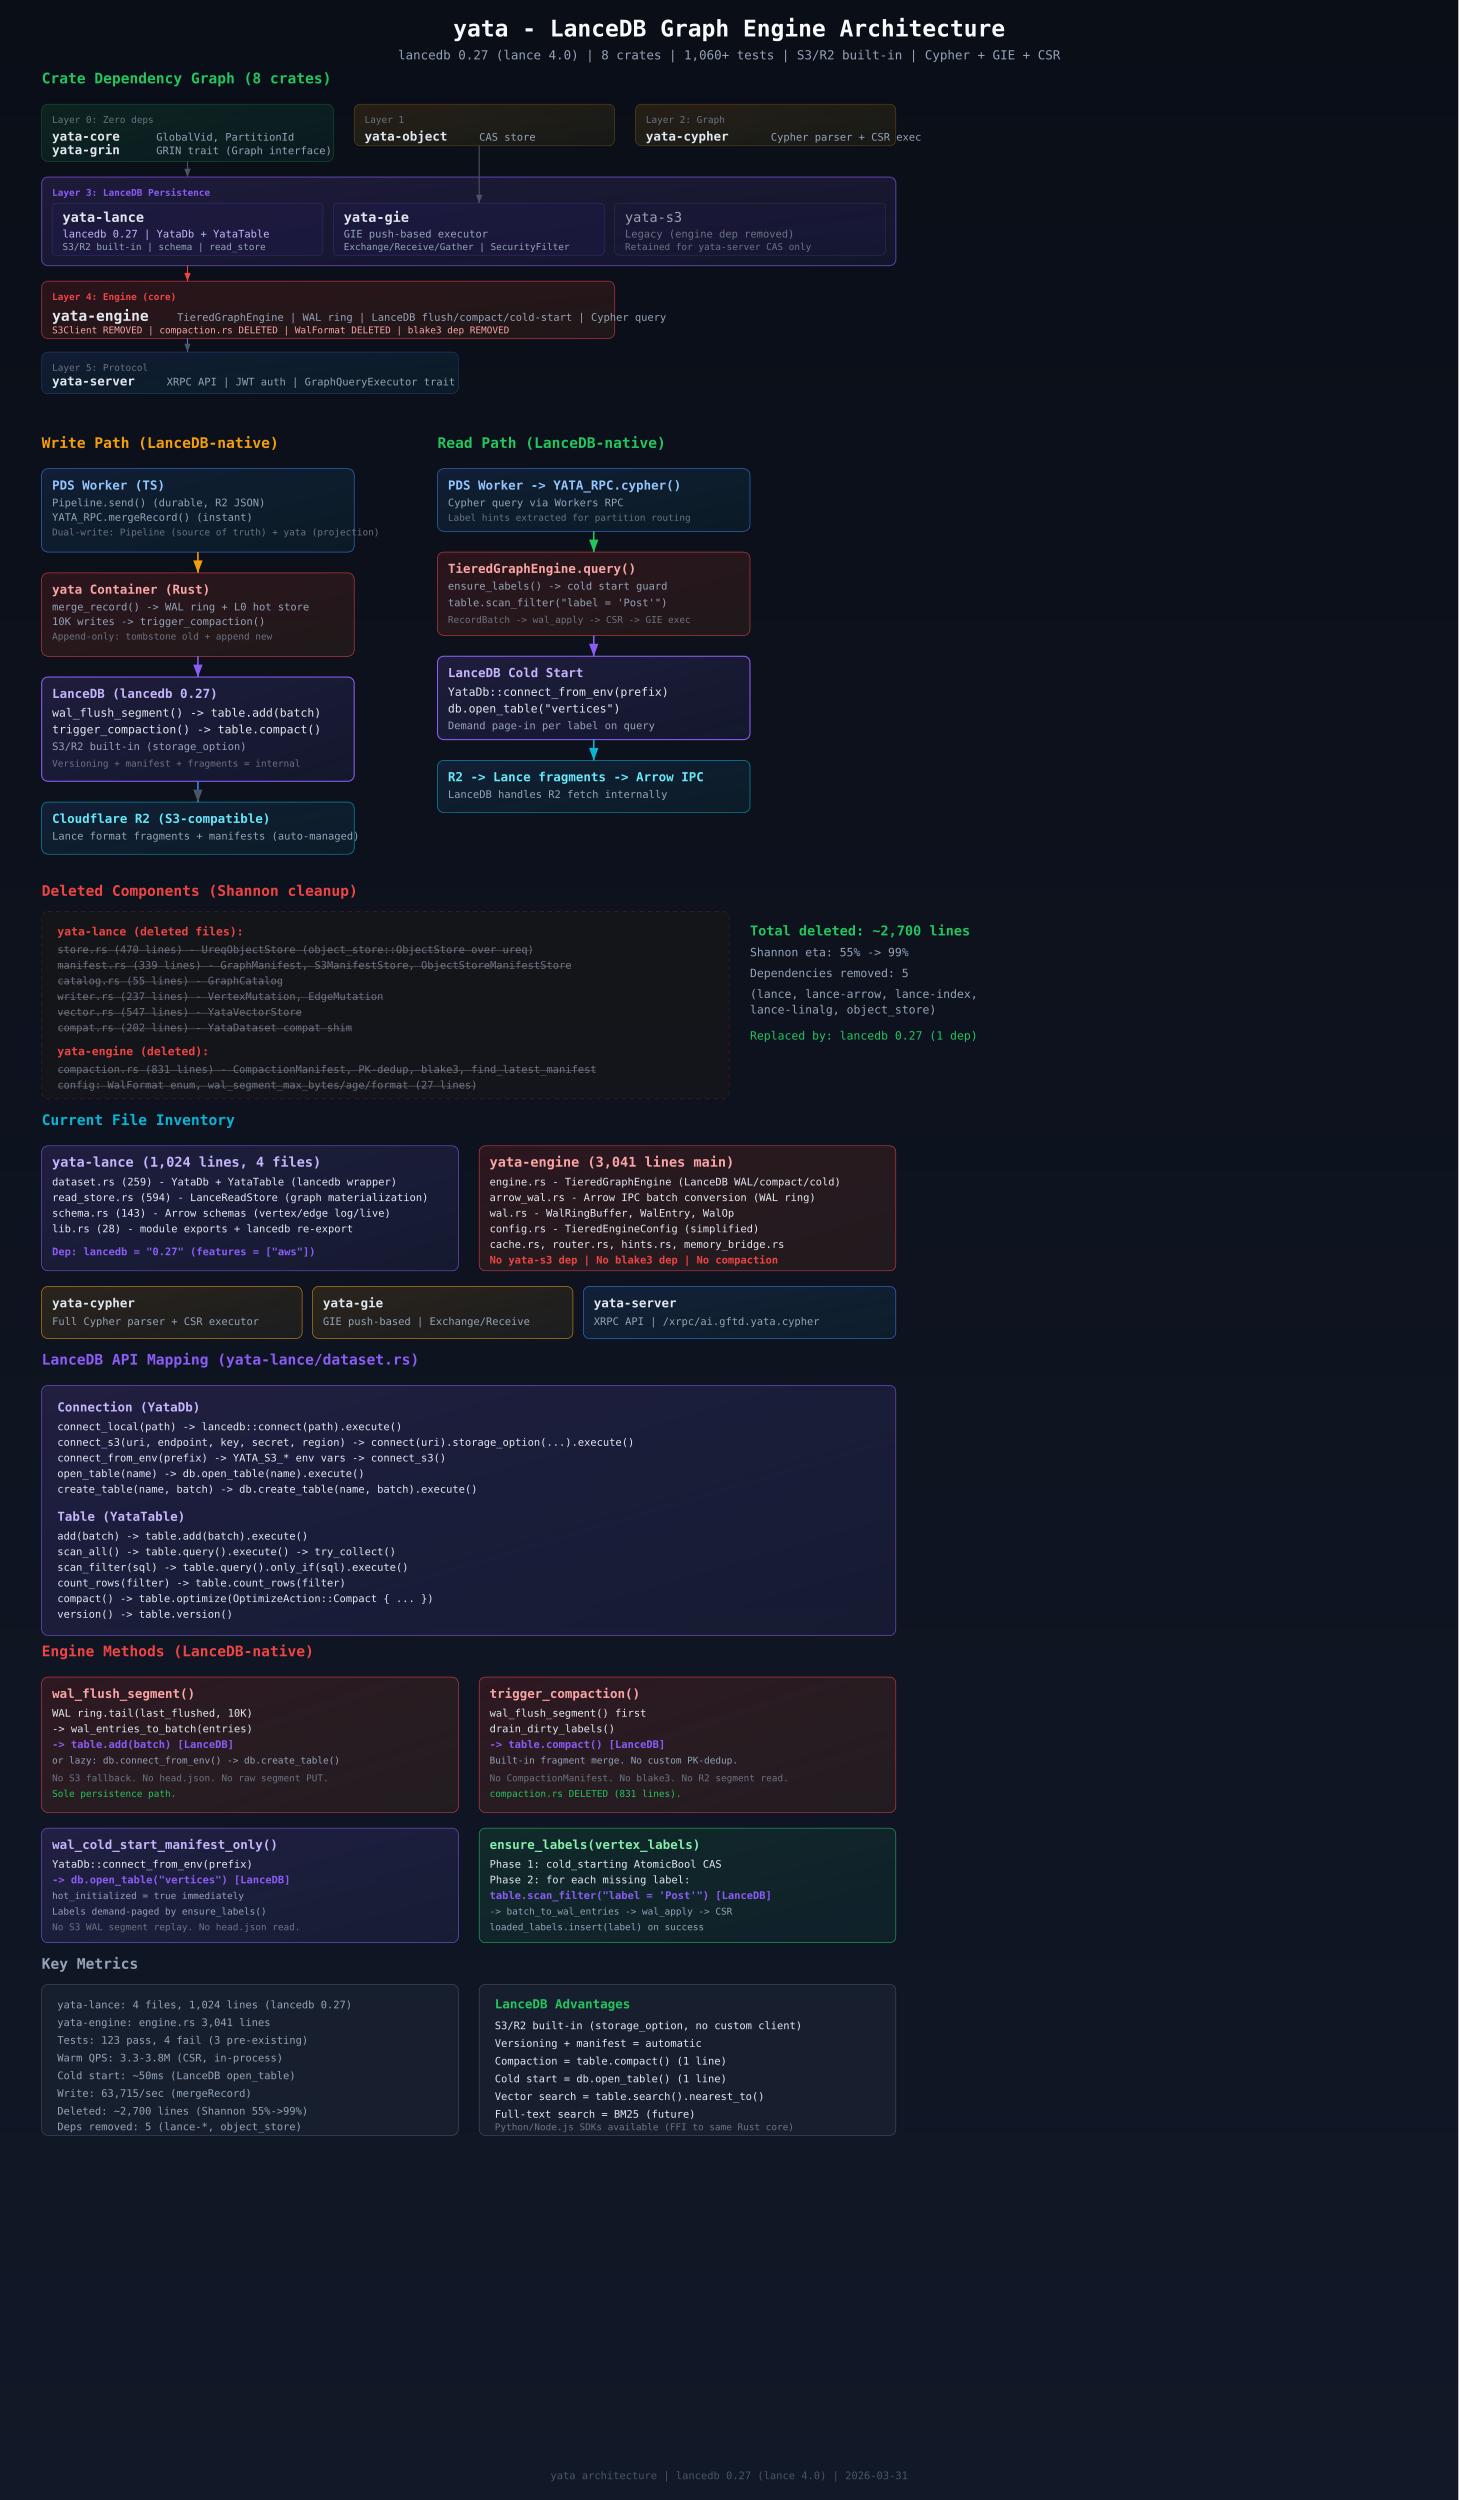
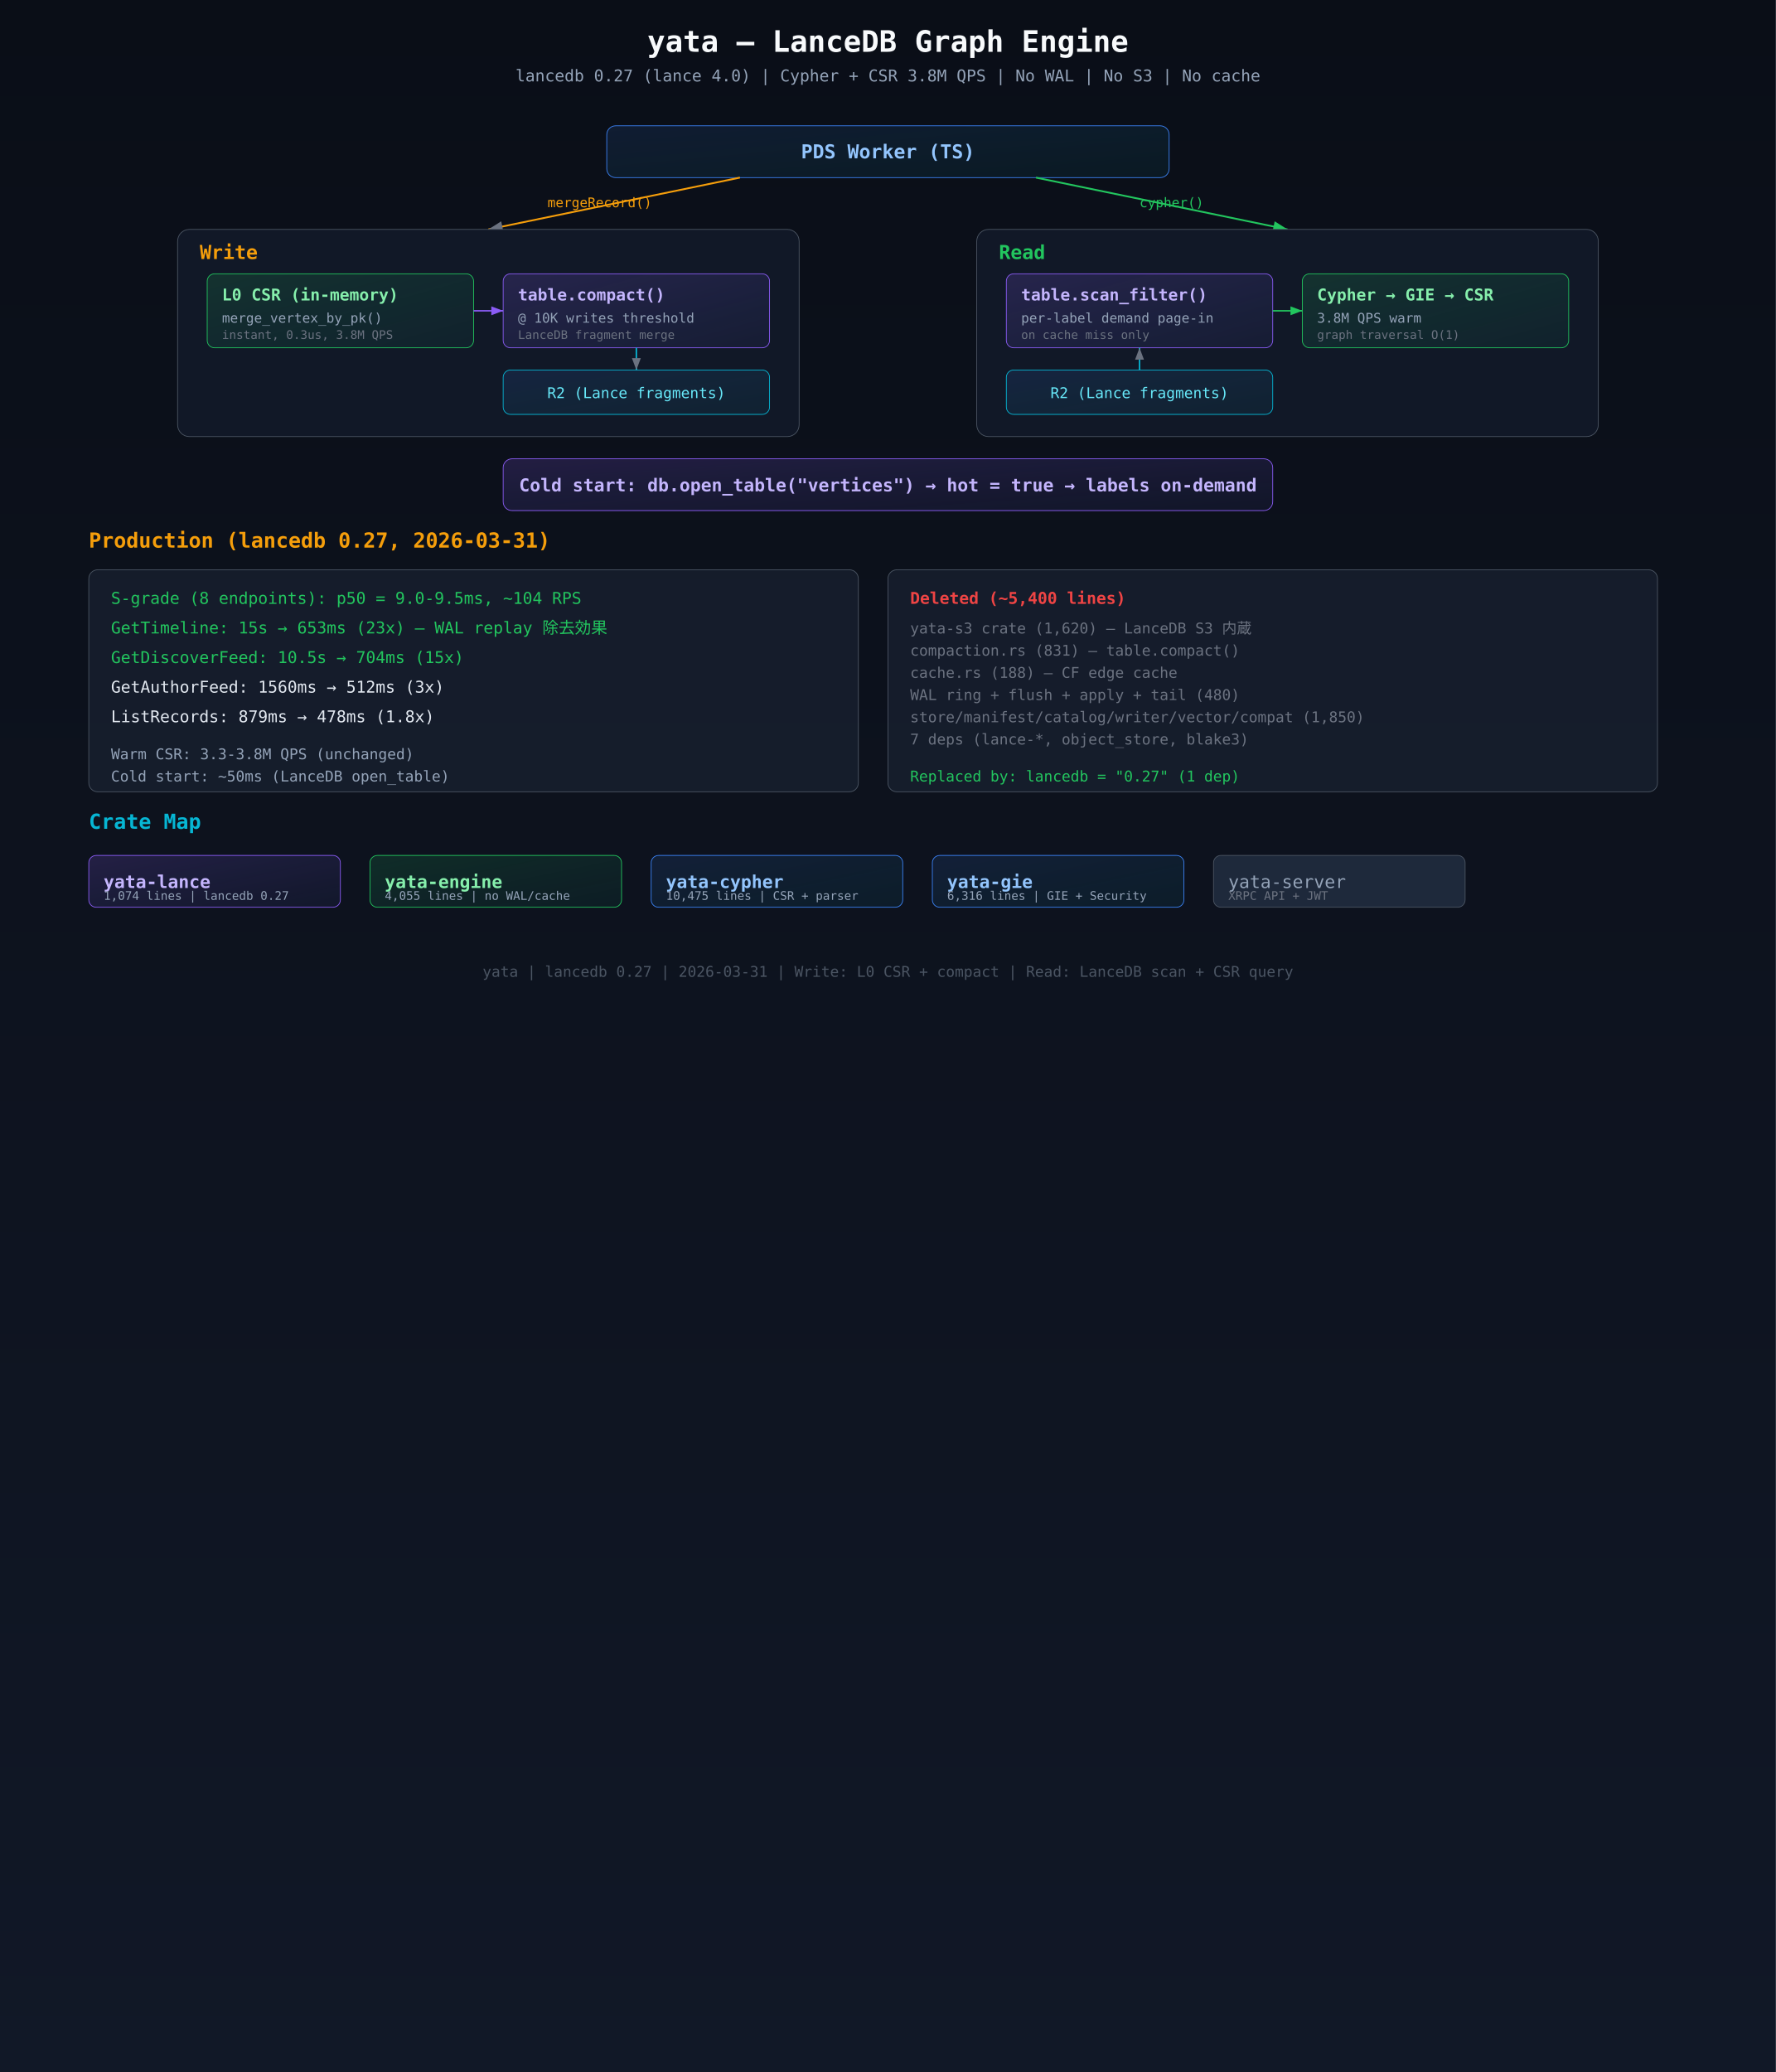
- <svg xmlns="http://www.w3.org/2000/svg" width="1400" height="2400" viewBox="0 0 1400 2400" font-family="'SF Mono','Menlo','Monaco',monospace" font-size="11">
+ <svg xmlns="http://www.w3.org/2000/svg" width="1200" height="1400" viewBox="0 0 1200 1400" font-family="'SF Mono','Menlo','Monaco',monospace" font-size="11">
  <defs>
    <linearGradient id="bgGrad" x1="0%" y1="0%" x2="0%" y2="100%">
      <stop offset="0%" style="stop-color:#0a0e17;stop-opacity:1" />
      <stop offset="100%" style="stop-color:#111827;stop-opacity:1" />
    </linearGradient>
    <linearGradient id="lanceGrad" x1="0%" y1="0%" x2="100%" y2="100%">
-       <stop offset="0%" style="stop-color:#8b5cf6;stop-opacity:0.15" />
-       <stop offset="100%" style="stop-color:#6366f1;stop-opacity:0.08" />
+       <stop offset="0%" style="stop-color:#8b5cf6;stop-opacity:0.18" />
+       <stop offset="100%" style="stop-color:#6366f1;stop-opacity:0.06" />
    </linearGradient>
-     <linearGradient id="hotGrad" x1="0%" y1="0%" x2="100%" y2="100%">
-       <stop offset="0%" style="stop-color:#dc2626;stop-opacity:0.15" />
-       <stop offset="100%" style="stop-color:#f97316;stop-opacity:0.08" />
-     </linearGradient>
-     <linearGradient id="warmGrad" x1="0%" y1="0%" x2="100%" y2="100%">
-       <stop offset="0%" style="stop-color:#f59e0b;stop-opacity:0.12" />
-       <stop offset="100%" style="stop-color:#eab308;stop-opacity:0.06" />
+     <linearGradient id="csrGrad" x1="0%" y1="0%" x2="100%" y2="100%">
+       <stop offset="0%" style="stop-color:#22c55e;stop-opacity:0.15" />
+       <stop offset="100%" style="stop-color:#10b981;stop-opacity:0.06" />
    </linearGradient>
    <linearGradient id="coldGrad" x1="0%" y1="0%" x2="100%" y2="100%">
      <stop offset="0%" style="stop-color:#3b82f6;stop-opacity:0.12" />
      <stop offset="100%" style="stop-color:#06b6d4;stop-opacity:0.06" />
    </linearGradient>
-     <linearGradient id="greenGrad" x1="0%" y1="0%" x2="100%" y2="100%">
-       <stop offset="0%" style="stop-color:#22c55e;stop-opacity:0.12" />
-       <stop offset="100%" style="stop-color:#10b981;stop-opacity:0.06" />
-     </linearGradient>
-     <marker id="arrow" markerWidth="8" markerHeight="6" refX="8" refY="3" orient="auto">
-       <path d="M0,0 L8,3 L0,6" fill="#4b5563" stroke="none" />
+     <marker id="a" markerWidth="8" markerHeight="6" refX="8" refY="3" orient="auto">
+       <path d="M0,0 L8,3 L0,6" fill="#6b7280" />
    </marker>
-     <marker id="arrowGreen" markerWidth="8" markerHeight="6" refX="8" refY="3" orient="auto">
-       <path d="M0,0 L8,3 L0,6" fill="#22c55e" stroke="none" />
+     <marker id="aP" markerWidth="8" markerHeight="6" refX="8" refY="3" orient="auto">
+       <path d="M0,0 L8,3 L0,6" fill="#8b5cf6" />
    </marker>
-     <marker id="arrowPurple" markerWidth="8" markerHeight="6" refX="8" refY="3" orient="auto">
-       <path d="M0,0 L8,3 L0,6" fill="#8b5cf6" stroke="none" />
-     </marker>
-     <marker id="arrowAmber" markerWidth="8" markerHeight="6" refX="8" refY="3" orient="auto">
-       <path d="M0,0 L8,3 L0,6" fill="#f59e0b" stroke="none" />
-     </marker>
-     <marker id="arrowRed" markerWidth="8" markerHeight="6" refX="8" refY="3" orient="auto">
-       <path d="M0,0 L8,3 L0,6" fill="#ef4444" stroke="none" />
-     </marker>
-     <marker id="arrowCyan" markerWidth="8" markerHeight="6" refX="8" refY="3" orient="auto">
-       <path d="M0,0 L8,3 L0,6" fill="#06b6d4" stroke="none" />
+     <marker id="aG" markerWidth="8" markerHeight="6" refX="8" refY="3" orient="auto">
+       <path d="M0,0 L8,3 L0,6" fill="#22c55e" />
    </marker>
  </defs>
-   <rect width="1400" height="2400" fill="url(#bgGrad)" />
-   <text x="700" y="35" text-anchor="middle" fill="#f8fafc" font-size="22" font-weight="bold">yata - LanceDB Graph Engine Architecture</text>
-   <text x="700" y="57" text-anchor="middle" fill="#94a3b8" font-size="12">lancedb 0.27 (lance 4.0) | 8 crates | 1,060+ tests | S3/R2 built-in | Cypher + GIE + CSR</text>
-   <g transform="translate(40, 80)">
-     <text x="0" y="0" fill="#22c55e" font-size="14" font-weight="bold">Crate Dependency Graph (8 crates)</text>
-     <rect x="0" y="20" width="280" height="55" rx="6" fill="url(#greenGrad)" stroke="#22c55e" stroke-width="0.5" stroke-opacity="0.4" />
-     <text x="10" y="38" fill="#6b7280" font-size="9">Layer 0: Zero deps</text>
-     <text x="10" y="55" fill="#e2e8f0" font-size="12" font-weight="bold">yata-core</text>
-     <text x="110" y="55" fill="#94a3b8" font-size="10">GlobalVid, PartitionId</text>
-     <text x="10" y="68" fill="#e2e8f0" font-size="12" font-weight="bold">yata-grin</text>
-     <text x="110" y="68" fill="#94a3b8" font-size="10">GRIN trait (Graph interface)</text>
-     <rect x="300" y="20" width="250" height="40" rx="6" fill="url(#warmGrad)" stroke="#f59e0b" stroke-width="0.5" stroke-opacity="0.4" />
-     <text x="310" y="38" fill="#6b7280" font-size="9">Layer 1</text>
-     <text x="310" y="55" fill="#e2e8f0" font-size="12" font-weight="bold">yata-object</text>
-     <text x="420" y="55" fill="#94a3b8" font-size="10">CAS store</text>
-     <rect x="570" y="20" width="250" height="40" rx="6" fill="url(#warmGrad)" stroke="#f59e0b" stroke-width="0.5" stroke-opacity="0.4" />
-     <text x="580" y="38" fill="#6b7280" font-size="9">Layer 2: Graph</text>
-     <text x="580" y="55" fill="#e2e8f0" font-size="12" font-weight="bold">yata-cypher</text>
-     <text x="700" y="55" fill="#94a3b8" font-size="10">Cypher parser + CSR exec</text>
-     <rect x="0" y="90" width="820" height="85" rx="6" fill="url(#lanceGrad)" stroke="#8b5cf6" stroke-width="1" stroke-opacity="0.6" />
-     <text x="10" y="108" fill="#8b5cf6" font-size="9" font-weight="bold">Layer 3: LanceDB Persistence</text>
-     <rect x="10" y="115" width="260" height="50" rx="4" fill="#1e1b4b" fill-opacity="0.4" stroke="#8b5cf6" stroke-width="0.5" stroke-opacity="0.3" />
-     <text x="20" y="133" fill="#e2e8f0" font-size="13" font-weight="bold">yata-lance</text>
-     <text x="20" y="148" fill="#c4b5fd" font-size="10">lancedb 0.27 | YataDb + YataTable</text>
-     <text x="20" y="160" fill="#94a3b8" font-size="9">S3/R2 built-in | schema | read_store</text>
-     <rect x="280" y="115" width="260" height="50" rx="4" fill="#1e1b4b" fill-opacity="0.4" stroke="#8b5cf6" stroke-width="0.5" stroke-opacity="0.3" />
-     <text x="290" y="133" fill="#e2e8f0" font-size="13" font-weight="bold">yata-gie</text>
-     <text x="290" y="148" fill="#94a3b8" font-size="10">GIE push-based executor</text>
-     <text x="290" y="160" fill="#94a3b8" font-size="9">Exchange/Receive/Gather | SecurityFilter</text>
-     <rect x="550" y="115" width="260" height="50" rx="4" fill="#1e1b4b" fill-opacity="0.2" stroke="#6b7280" stroke-width="0.5" stroke-opacity="0.3" />
-     <text x="560" y="133" fill="#9ca3af" font-size="13">yata-s3</text>
-     <text x="560" y="148" fill="#6b7280" font-size="10">Legacy (engine dep removed)</text>
-     <text x="560" y="160" fill="#6b7280" font-size="9">Retained for yata-server CAS only</text>
-     <rect x="0" y="190" width="550" height="55" rx="6" fill="url(#hotGrad)" stroke="#ef4444" stroke-width="1" stroke-opacity="0.5" />
-     <text x="10" y="208" fill="#ef4444" font-size="9" font-weight="bold">Layer 4: Engine (core)</text>
-     <text x="10" y="228" fill="#e2e8f0" font-size="14" font-weight="bold">yata-engine</text>
-     <text x="130" y="228" fill="#94a3b8" font-size="10">TieredGraphEngine | WAL ring | LanceDB flush/compact/cold-start | Cypher query</text>
-     <text x="10" y="240" fill="#fca5a5" font-size="9">S3Client REMOVED | compaction.rs DELETED | WalFormat DELETED | blake3 dep REMOVED</text>
-     <rect x="0" y="258" width="400" height="40" rx="6" fill="url(#coldGrad)" stroke="#3b82f6" stroke-width="0.5" stroke-opacity="0.4" />
-     <text x="10" y="276" fill="#6b7280" font-size="9">Layer 5: Protocol</text>
-     <text x="10" y="290" fill="#e2e8f0" font-size="12" font-weight="bold">yata-server</text>
-     <text x="120" y="290" fill="#94a3b8" font-size="10">XRPC API | JWT auth | GraphQueryExecutor trait</text>
-     <line x1="140" y1="75" x2="140" y2="90" stroke="#4b5563" stroke-width="1" marker-end="url(#arrow)" />
-     <line x1="420" y1="60" x2="420" y2="115" stroke="#4b5563" stroke-width="1" marker-end="url(#arrow)" />
-     <line x1="140" y1="175" x2="140" y2="190" stroke="#ef4444" stroke-width="1" marker-end="url(#arrowRed)" />
-     <line x1="140" y1="245" x2="140" y2="258" stroke="#3b82f6" stroke-width="1" marker-end="url(#arrow)" />
+   <rect width="1200" height="1400" fill="url(#bgGrad)" />
+   <text x="600" y="35" text-anchor="middle" fill="#f8fafc" font-size="20" font-weight="bold">yata — LanceDB Graph Engine</text>
+   <text x="600" y="55" text-anchor="middle" fill="#94a3b8" font-size="11">lancedb 0.27 (lance 4.0) | Cypher + CSR 3.8M QPS | No WAL | No S3 | No cache</text>
+   <g transform="translate(60, 85)">
+     <rect x="350" y="0" width="380" height="35" rx="6" fill="url(#coldGrad)" stroke="#3b82f6" stroke-width="0.5" />
+     <text x="540" y="22" text-anchor="middle" fill="#93c5fd" font-size="13" font-weight="bold">PDS Worker (TS)</text>
+     <line x1="440" y1="35" x2="270" y2="70" stroke="#f59e0b" stroke-width="1.2" marker-end="url(#a)" />
+     <text x="310" y="55" fill="#f59e0b" font-size="9">mergeRecord()</text>
+     <line x1="640" y1="35" x2="810" y2="70" stroke="#22c55e" stroke-width="1.2" marker-end="url(#aG)" />
+     <text x="710" y="55" fill="#22c55e" font-size="9">cypher()</text>
+     <rect x="60" y="70" width="420" height="140" rx="8" fill="#111827" stroke="#4b5563" stroke-width="0.5" />
+     <text x="75" y="90" fill="#f59e0b" font-size="13" font-weight="bold">Write</text>
+     <rect x="80" y="100" width="180" height="50" rx="5" fill="url(#csrGrad)" stroke="#22c55e" stroke-width="0.5" />
+     <text x="90" y="118" fill="#86efac" font-size="11" font-weight="bold">L0 CSR (in-memory)</text>
+     <text x="90" y="133" fill="#94a3b8" font-size="9">merge_vertex_by_pk()</text>
+     <text x="90" y="144" fill="#6b7280" font-size="8">instant, 0.3us, 3.8M QPS</text>
+     <rect x="280" y="100" width="180" height="50" rx="5" fill="url(#lanceGrad)" stroke="#8b5cf6" stroke-width="0.5" />
+     <text x="290" y="118" fill="#c4b5fd" font-size="11" font-weight="bold">table.compact()</text>
+     <text x="290" y="133" fill="#94a3b8" font-size="9">@ 10K writes threshold</text>
+     <text x="290" y="144" fill="#6b7280" font-size="8">LanceDB fragment merge</text>
+     <line x1="260" y1="125" x2="280" y2="125" stroke="#8b5cf6" stroke-width="1" marker-end="url(#aP)" />
+     <rect x="280" y="165" width="180" height="30" rx="5" fill="url(#coldGrad)" stroke="#06b6d4" stroke-width="0.5" />
+     <text x="370" y="184" text-anchor="middle" fill="#67e8f9" font-size="10">R2 (Lance fragments)</text>
+     <line x1="370" y1="150" x2="370" y2="165" stroke="#06b6d4" stroke-width="1" marker-end="url(#a)" />
+     <rect x="600" y="70" width="420" height="140" rx="8" fill="#111827" stroke="#4b5563" stroke-width="0.5" />
+     <text x="615" y="90" fill="#22c55e" font-size="13" font-weight="bold">Read</text>
+     <rect x="620" y="100" width="180" height="50" rx="5" fill="url(#lanceGrad)" stroke="#8b5cf6" stroke-width="0.5" />
+     <text x="630" y="118" fill="#c4b5fd" font-size="11" font-weight="bold">table.scan_filter()</text>
+     <text x="630" y="133" fill="#94a3b8" font-size="9">per-label demand page-in</text>
+     <text x="630" y="144" fill="#6b7280" font-size="8">on cache miss only</text>
+     <rect x="820" y="100" width="180" height="50" rx="5" fill="url(#csrGrad)" stroke="#22c55e" stroke-width="0.5" />
+     <text x="830" y="118" fill="#86efac" font-size="11" font-weight="bold">Cypher → GIE → CSR</text>
+     <text x="830" y="133" fill="#94a3b8" font-size="9">3.8M QPS warm</text>
+     <text x="830" y="144" fill="#6b7280" font-size="8">graph traversal O(1)</text>
+     <line x1="800" y1="125" x2="820" y2="125" stroke="#22c55e" stroke-width="1" marker-end="url(#aG)" />
+     <rect x="620" y="165" width="180" height="30" rx="5" fill="url(#coldGrad)" stroke="#06b6d4" stroke-width="0.5" />
+     <text x="710" y="184" text-anchor="middle" fill="#67e8f9" font-size="10">R2 (Lance fragments)</text>
+     <line x1="710" y1="165" x2="710" y2="150" stroke="#06b6d4" stroke-width="1" marker-end="url(#a)" />
  </g>
-   <g transform="translate(40, 430)">
-     <text x="0" y="0" fill="#f59e0b" font-size="14" font-weight="bold">Write Path (LanceDB-native)</text>
-     <rect x="0" y="20" width="300" height="80" rx="6" fill="url(#coldGrad)" stroke="#3b82f6" stroke-width="0.5" />
-     <text x="10" y="40" fill="#93c5fd" font-size="12" font-weight="bold">PDS Worker (TS)</text>
-     <text x="10" y="56" fill="#94a3b8" font-size="10">Pipeline.send() (durable, R2 JSON)</text>
-     <text x="10" y="70" fill="#94a3b8" font-size="10">YATA_RPC.mergeRecord() (instant)</text>
-     <text x="10" y="84" fill="#6b7280" font-size="9">Dual-write: Pipeline (source of truth) + yata (projection)</text>
-     <line x1="150" y1="100" x2="150" y2="120" stroke="#f59e0b" stroke-width="1.5" marker-end="url(#arrowAmber)" />
-     <rect x="0" y="120" width="300" height="80" rx="6" fill="url(#hotGrad)" stroke="#ef4444" stroke-width="0.5" />
-     <text x="10" y="140" fill="#fca5a5" font-size="12" font-weight="bold">yata Container (Rust)</text>
-     <text x="10" y="156" fill="#94a3b8" font-size="10">merge_record() -&gt; WAL ring + L0 hot store</text>
-     <text x="10" y="170" fill="#94a3b8" font-size="10">10K writes -&gt; trigger_compaction()</text>
-     <text x="10" y="184" fill="#6b7280" font-size="9">Append-only: tombstone old + append new</text>
-     <line x1="150" y1="200" x2="150" y2="220" stroke="#8b5cf6" stroke-width="1.5" marker-end="url(#arrowPurple)" />
-     <rect x="0" y="220" width="300" height="100" rx="6" fill="url(#lanceGrad)" stroke="#8b5cf6" stroke-width="1" />
-     <text x="10" y="240" fill="#c4b5fd" font-size="12" font-weight="bold">LanceDB (lancedb 0.27)</text>
-     <text x="10" y="258" fill="#e2e8f0" font-size="11">wal_flush_segment() -&gt; table.add(batch)</text>
-     <text x="10" y="274" fill="#e2e8f0" font-size="11">trigger_compaction() -&gt; table.compact()</text>
-     <text x="10" y="290" fill="#94a3b8" font-size="10">S3/R2 built-in (storage_option)</text>
-     <text x="10" y="306" fill="#6b7280" font-size="9">Versioning + manifest + fragments = internal</text>
-     <line x1="150" y1="320" x2="150" y2="340" stroke="#3b82f6" stroke-width="1.5" marker-end="url(#arrow)" />
-     <rect x="0" y="340" width="300" height="50" rx="6" fill="url(#coldGrad)" stroke="#06b6d4" stroke-width="0.5" />
-     <text x="10" y="360" fill="#67e8f9" font-size="12" font-weight="bold">Cloudflare R2 (S3-compatible)</text>
-     <text x="10" y="376" fill="#94a3b8" font-size="10">Lance format fragments + manifests (auto-managed)</text>
-     <g transform="translate(380, 0)">
-       <text x="0" y="0" fill="#22c55e" font-size="14" font-weight="bold">Read Path (LanceDB-native)</text>
-       <rect x="0" y="20" width="300" height="60" rx="6" fill="url(#coldGrad)" stroke="#3b82f6" stroke-width="0.5" />
-       <text x="10" y="40" fill="#93c5fd" font-size="12" font-weight="bold">PDS Worker -&gt; YATA_RPC.cypher()</text>
-       <text x="10" y="56" fill="#94a3b8" font-size="10">Cypher query via Workers RPC</text>
-       <text x="10" y="70" fill="#6b7280" font-size="9">Label hints extracted for partition routing</text>
-       <line x1="150" y1="80" x2="150" y2="100" stroke="#22c55e" stroke-width="1.5" marker-end="url(#arrowGreen)" />
-       <rect x="0" y="100" width="300" height="80" rx="6" fill="url(#hotGrad)" stroke="#ef4444" stroke-width="0.5" />
-       <text x="10" y="120" fill="#fca5a5" font-size="12" font-weight="bold">TieredGraphEngine.query()</text>
-       <text x="10" y="136" fill="#94a3b8" font-size="10">ensure_labels() -&gt; cold start guard</text>
-       <text x="10" y="152" fill="#94a3b8" font-size="10">table.scan_filter("label = 'Post'")</text>
-       <text x="10" y="168" fill="#6b7280" font-size="9">RecordBatch -&gt; wal_apply -&gt; CSR -&gt; GIE exec</text>
-       <line x1="150" y1="180" x2="150" y2="200" stroke="#8b5cf6" stroke-width="1.5" marker-end="url(#arrowPurple)" />
-       <rect x="0" y="200" width="300" height="80" rx="6" fill="url(#lanceGrad)" stroke="#8b5cf6" stroke-width="1" />
-       <text x="10" y="220" fill="#c4b5fd" font-size="12" font-weight="bold">LanceDB Cold Start</text>
-       <text x="10" y="238" fill="#e2e8f0" font-size="11">YataDb::connect_from_env(prefix)</text>
-       <text x="10" y="254" fill="#e2e8f0" font-size="11">db.open_table("vertices")</text>
-       <text x="10" y="270" fill="#94a3b8" font-size="10">Demand page-in per label on query</text>
-       <line x1="150" y1="280" x2="150" y2="300" stroke="#06b6d4" stroke-width="1.5" marker-end="url(#arrowCyan)" />
-       <rect x="0" y="300" width="300" height="50" rx="6" fill="url(#coldGrad)" stroke="#06b6d4" stroke-width="0.5" />
-       <text x="10" y="320" fill="#67e8f9" font-size="12" font-weight="bold">R2 -&gt; Lance fragments -&gt; Arrow IPC</text>
-       <text x="10" y="336" fill="#94a3b8" font-size="10">LanceDB handles R2 fetch internally</text>
-     </g>
+   <g transform="translate(60, 310)">
+     <rect x="280" y="0" width="520" height="35" rx="6" fill="url(#lanceGrad)" stroke="#8b5cf6" stroke-width="0.5" />
+     <text x="540" y="22" text-anchor="middle" fill="#c4b5fd" font-size="12" font-weight="bold">Cold start: db.open_table("vertices") → hot = true → labels on-demand</text>
  </g>
-   <g transform="translate(40, 860)">
-     <text x="0" y="0" fill="#ef4444" font-size="14" font-weight="bold">Deleted Components (Shannon cleanup)</text>
-     <rect x="0" y="15" width="660" height="180" rx="6" fill="#1c1917" fill-opacity="0.5" stroke="#ef4444" stroke-width="0.5" stroke-opacity="0.3" stroke-dasharray="4,4" />
-     <text x="15" y="38" fill="#ef4444" font-size="11" font-weight="bold">yata-lance (deleted files):</text>
-     <text x="15" y="55" fill="#6b7280" font-size="10" text-decoration="line-through">store.rs (470 lines) - UreqObjectStore (object_store::ObjectStore over ureq)</text>
-     <text x="15" y="70" fill="#6b7280" font-size="10" text-decoration="line-through">manifest.rs (339 lines) - GraphManifest, S3ManifestStore, ObjectStoreManifestStore</text>
-     <text x="15" y="85" fill="#6b7280" font-size="10" text-decoration="line-through">catalog.rs (55 lines) - GraphCatalog</text>
-     <text x="15" y="100" fill="#6b7280" font-size="10" text-decoration="line-through">writer.rs (237 lines) - VertexMutation, EdgeMutation</text>
-     <text x="15" y="115" fill="#6b7280" font-size="10" text-decoration="line-through">vector.rs (547 lines) - YataVectorStore</text>
-     <text x="15" y="130" fill="#6b7280" font-size="10" text-decoration="line-through">compat.rs (202 lines) - YataDataset compat shim</text>
-     <text x="15" y="153" fill="#ef4444" font-size="11" font-weight="bold">yata-engine (deleted):</text>
-     <text x="15" y="170" fill="#6b7280" font-size="10" text-decoration="line-through">compaction.rs (831 lines) - CompactionManifest, PK-dedup, blake3, find_latest_manifest</text>
-     <text x="15" y="185" fill="#6b7280" font-size="10" text-decoration="line-through">config: WalFormat enum, wal_segment_max_bytes/age/format (27 lines)</text>
-     <text x="680" y="38" fill="#22c55e" font-size="13" font-weight="bold">Total deleted: ~2,700 lines</text>
-     <text x="680" y="58" fill="#94a3b8" font-size="11">Shannon eta: 55% -&gt; 99%</text>
-     <text x="680" y="78" fill="#94a3b8" font-size="11">Dependencies removed: 5</text>
-     <text x="680" y="98" fill="#94a3b8" font-size="11">(lance, lance-arrow, lance-index,</text>
-     <text x="680" y="113" fill="#94a3b8" font-size="11"> lance-linalg, object_store)</text>
-     <text x="680" y="138" fill="#22c55e" font-size="11">Replaced by: lancedb 0.27 (1 dep)</text>
+   <g transform="translate(60, 370)">
+     <text x="0" y="0" fill="#f59e0b" font-size="14" font-weight="bold">Production (lancedb 0.27, 2026-03-31)</text>
+     <rect x="0" y="15" width="520" height="150" rx="6" fill="#1e293b" fill-opacity="0.5" stroke="#4b5563" stroke-width="0.5" />
+     <text x="15" y="38" fill="#22c55e" font-size="11">S-grade (8 endpoints):  p50 = 9.0-9.5ms, ~104 RPS</text>
+     <text x="15" y="58" fill="#22c55e" font-size="11">GetTimeline:    15s → 653ms (23x) — WAL replay 除去効果</text>
+     <text x="15" y="78" fill="#22c55e" font-size="11">GetDiscoverFeed: 10.5s → 704ms (15x)</text>
+     <text x="15" y="98" fill="#e2e8f0" font-size="11">GetAuthorFeed:  1560ms → 512ms (3x)</text>
+     <text x="15" y="118" fill="#e2e8f0" font-size="11">ListRecords:    879ms → 478ms (1.8x)</text>
+     <text x="15" y="143" fill="#94a3b8" font-size="10">Warm CSR: 3.3-3.8M QPS (unchanged)</text>
+     <text x="15" y="158" fill="#94a3b8" font-size="10">Cold start: ~50ms (LanceDB open_table)</text>
+     <rect x="540" y="15" width="520" height="150" rx="6" fill="#1e293b" fill-opacity="0.5" stroke="#4b5563" stroke-width="0.5" />
+     <text x="555" y="38" fill="#ef4444" font-size="11" font-weight="bold">Deleted (~5,400 lines)</text>
+     <text x="555" y="58" fill="#6b7280" font-size="10">yata-s3 crate (1,620) — LanceDB S3 内蔵</text>
+     <text x="555" y="73" fill="#6b7280" font-size="10">compaction.rs (831) — table.compact()</text>
+     <text x="555" y="88" fill="#6b7280" font-size="10">cache.rs (188) — CF edge cache</text>
+     <text x="555" y="103" fill="#6b7280" font-size="10">WAL ring + flush + apply + tail (480)</text>
+     <text x="555" y="118" fill="#6b7280" font-size="10">store/manifest/catalog/writer/vector/compat (1,850)</text>
+     <text x="555" y="133" fill="#6b7280" font-size="10">7 deps (lance-*, object_store, blake3)</text>
+     <text x="555" y="158" fill="#22c55e" font-size="10">Replaced by: lancedb = "0.27" (1 dep)</text>
  </g>
-   <g transform="translate(40, 1080)">
-     <text x="0" y="0" fill="#06b6d4" font-size="14" font-weight="bold">Current File Inventory</text>
-     <rect x="0" y="20" width="400" height="120" rx="6" fill="url(#lanceGrad)" stroke="#8b5cf6" stroke-width="0.5" />
-     <text x="10" y="40" fill="#c4b5fd" font-size="13" font-weight="bold">yata-lance (1,024 lines, 4 files)</text>
-     <text x="10" y="58" fill="#e2e8f0" font-size="10">dataset.rs (259) - YataDb + YataTable (lancedb wrapper)</text>
-     <text x="10" y="73" fill="#e2e8f0" font-size="10">read_store.rs (594) - LanceReadStore (graph materialization)</text>
-     <text x="10" y="88" fill="#e2e8f0" font-size="10">schema.rs (143) - Arrow schemas (vertex/edge log/live)</text>
-     <text x="10" y="103" fill="#e2e8f0" font-size="10">lib.rs (28) - module exports + lancedb re-export</text>
-     <text x="10" y="125" fill="#8b5cf6" font-size="10" font-weight="bold">Dep: lancedb = "0.27" (features = ["aws"])</text>
-     <rect x="420" y="20" width="400" height="120" rx="6" fill="url(#hotGrad)" stroke="#ef4444" stroke-width="0.5" />
-     <text x="430" y="40" fill="#fca5a5" font-size="13" font-weight="bold">yata-engine (3,041 lines main)</text>
-     <text x="430" y="58" fill="#e2e8f0" font-size="10">engine.rs - TieredGraphEngine (LanceDB WAL/compact/cold)</text>
-     <text x="430" y="73" fill="#e2e8f0" font-size="10">arrow_wal.rs - Arrow IPC batch conversion (WAL ring)</text>
-     <text x="430" y="88" fill="#e2e8f0" font-size="10">wal.rs - WalRingBuffer, WalEntry, WalOp</text>
-     <text x="430" y="103" fill="#e2e8f0" font-size="10">config.rs - TieredEngineConfig (simplified)</text>
-     <text x="430" y="118" fill="#e2e8f0" font-size="10">cache.rs, router.rs, hints.rs, memory_bridge.rs</text>
-     <text x="430" y="133" fill="#ef4444" font-size="10" font-weight="bold">No yata-s3 dep | No blake3 dep | No compaction</text>
-     <rect x="0" y="155" width="250" height="50" rx="6" fill="url(#warmGrad)" stroke="#f59e0b" stroke-width="0.5" />
-     <text x="10" y="175" fill="#e2e8f0" font-size="12" font-weight="bold">yata-cypher</text>
-     <text x="10" y="192" fill="#94a3b8" font-size="10">Full Cypher parser + CSR executor</text>
-     <rect x="260" y="155" width="250" height="50" rx="6" fill="url(#warmGrad)" stroke="#f59e0b" stroke-width="0.5" />
-     <text x="270" y="175" fill="#e2e8f0" font-size="12" font-weight="bold">yata-gie</text>
-     <text x="270" y="192" fill="#94a3b8" font-size="10">GIE push-based | Exchange/Receive</text>
-     <rect x="520" y="155" width="300" height="50" rx="6" fill="url(#coldGrad)" stroke="#3b82f6" stroke-width="0.5" />
-     <text x="530" y="175" fill="#e2e8f0" font-size="12" font-weight="bold">yata-server</text>
-     <text x="530" y="192" fill="#94a3b8" font-size="10">XRPC API | /xrpc/ai.gftd.yata.cypher</text>
+   <g transform="translate(60, 560)">
+     <text x="0" y="0" fill="#06b6d4" font-size="14" font-weight="bold">Crate Map</text>
+     <rect x="0" y="18" width="170" height="35" rx="5" fill="url(#lanceGrad)" stroke="#8b5cf6" stroke-width="0.5" />
+     <text x="10" y="40" fill="#c4b5fd" font-size="12" font-weight="bold">yata-lance</text>
+     <text x="10" y="48" fill="#94a3b8" font-size="8">1,074 lines | lancedb 0.27</text>
+     <rect x="190" y="18" width="170" height="35" rx="5" fill="url(#csrGrad)" stroke="#22c55e" stroke-width="0.5" />
+     <text x="200" y="40" fill="#86efac" font-size="12" font-weight="bold">yata-engine</text>
+     <text x="200" y="48" fill="#94a3b8" font-size="8">4,055 lines | no WAL/cache</text>
+     <rect x="380" y="18" width="170" height="35" rx="5" fill="url(#coldGrad)" stroke="#3b82f6" stroke-width="0.5" />
+     <text x="390" y="40" fill="#93c5fd" font-size="12" font-weight="bold">yata-cypher</text>
+     <text x="390" y="48" fill="#94a3b8" font-size="8">10,475 lines | CSR + parser</text>
+     <rect x="570" y="18" width="170" height="35" rx="5" fill="url(#coldGrad)" stroke="#3b82f6" stroke-width="0.5" />
+     <text x="580" y="40" fill="#93c5fd" font-size="12" font-weight="bold">yata-gie</text>
+     <text x="580" y="48" fill="#94a3b8" font-size="8">6,316 lines | GIE + Security</text>
+     <rect x="760" y="18" width="170" height="35" rx="5" fill="#1e293b" stroke="#4b5563" stroke-width="0.5" />
+     <text x="770" y="40" fill="#94a3b8" font-size="12">yata-server</text>
+     <text x="770" y="48" fill="#6b7280" font-size="8">XRPC API + JWT</text>
  </g>
-   <g transform="translate(40, 1310)">
-     <text x="0" y="0" fill="#8b5cf6" font-size="14" font-weight="bold">LanceDB API Mapping (yata-lance/dataset.rs)</text>
-     <rect x="0" y="20" width="820" height="240" rx="6" fill="url(#lanceGrad)" stroke="#8b5cf6" stroke-width="0.5" />
-     <text x="15" y="45" fill="#c4b5fd" font-size="12" font-weight="bold">Connection (YataDb)</text>
-     <text x="15" y="63" fill="#e2e8f0" font-size="10">connect_local(path) -&gt; lancedb::connect(path).execute()</text>
-     <text x="15" y="78" fill="#e2e8f0" font-size="10">connect_s3(uri, endpoint, key, secret, region) -&gt; connect(uri).storage_option(...).execute()</text>
-     <text x="15" y="93" fill="#e2e8f0" font-size="10">connect_from_env(prefix) -&gt; YATA_S3_* env vars -&gt; connect_s3()</text>
-     <text x="15" y="108" fill="#e2e8f0" font-size="10">open_table(name) -&gt; db.open_table(name).execute()</text>
-     <text x="15" y="123" fill="#e2e8f0" font-size="10">create_table(name, batch) -&gt; db.create_table(name, batch).execute()</text>
-     <text x="15" y="150" fill="#c4b5fd" font-size="12" font-weight="bold">Table (YataTable)</text>
-     <text x="15" y="168" fill="#e2e8f0" font-size="10">add(batch) -&gt; table.add(batch).execute()</text>
-     <text x="15" y="183" fill="#e2e8f0" font-size="10">scan_all() -&gt; table.query().execute() -&gt; try_collect()</text>
-     <text x="15" y="198" fill="#e2e8f0" font-size="10">scan_filter(sql) -&gt; table.query().only_if(sql).execute()</text>
-     <text x="15" y="213" fill="#e2e8f0" font-size="10">count_rows(filter) -&gt; table.count_rows(filter)</text>
-     <text x="15" y="228" fill="#e2e8f0" font-size="10">compact() -&gt; table.optimize(OptimizeAction::Compact { ... })</text>
-     <text x="15" y="243" fill="#e2e8f0" font-size="10">version() -&gt; table.version()</text>
-   </g>
-   <g transform="translate(40, 1590)">
-     <text x="0" y="0" fill="#ef4444" font-size="14" font-weight="bold">Engine Methods (LanceDB-native)</text>
-     <rect x="0" y="20" width="400" height="130" rx="6" fill="url(#hotGrad)" stroke="#ef4444" stroke-width="0.5" />
-     <text x="10" y="40" fill="#fca5a5" font-size="12" font-weight="bold">wal_flush_segment()</text>
-     <text x="10" y="58" fill="#e2e8f0" font-size="10">WAL ring.tail(last_flushed, 10K)</text>
-     <text x="10" y="73" fill="#e2e8f0" font-size="10">-&gt; wal_entries_to_batch(entries)</text>
-     <text x="10" y="88" fill="#8b5cf6" font-size="10" font-weight="bold">-&gt; table.add(batch) [LanceDB]</text>
-     <text x="10" y="103" fill="#94a3b8" font-size="9">or lazy: db.connect_from_env() -&gt; db.create_table()</text>
-     <text x="10" y="120" fill="#6b7280" font-size="9">No S3 fallback. No head.json. No raw segment PUT.</text>
-     <text x="10" y="135" fill="#22c55e" font-size="9">Sole persistence path.</text>
-     <rect x="420" y="20" width="400" height="130" rx="6" fill="url(#hotGrad)" stroke="#ef4444" stroke-width="0.5" />
-     <text x="430" y="40" fill="#fca5a5" font-size="12" font-weight="bold">trigger_compaction()</text>
-     <text x="430" y="58" fill="#e2e8f0" font-size="10">wal_flush_segment() first</text>
-     <text x="430" y="73" fill="#e2e8f0" font-size="10">drain_dirty_labels()</text>
-     <text x="430" y="88" fill="#8b5cf6" font-size="10" font-weight="bold">-&gt; table.compact() [LanceDB]</text>
-     <text x="430" y="103" fill="#94a3b8" font-size="9">Built-in fragment merge. No custom PK-dedup.</text>
-     <text x="430" y="120" fill="#6b7280" font-size="9">No CompactionManifest. No blake3. No R2 segment read.</text>
-     <text x="430" y="135" fill="#22c55e" font-size="9">compaction.rs DELETED (831 lines).</text>
-     <rect x="0" y="165" width="400" height="110" rx="6" fill="url(#lanceGrad)" stroke="#8b5cf6" stroke-width="0.5" />
-     <text x="10" y="185" fill="#c4b5fd" font-size="12" font-weight="bold">wal_cold_start_manifest_only()</text>
-     <text x="10" y="203" fill="#e2e8f0" font-size="10">YataDb::connect_from_env(prefix)</text>
-     <text x="10" y="218" fill="#8b5cf6" font-size="10" font-weight="bold">-&gt; db.open_table("vertices") [LanceDB]</text>
-     <text x="10" y="233" fill="#94a3b8" font-size="9">hot_initialized = true immediately</text>
-     <text x="10" y="248" fill="#94a3b8" font-size="9">Labels demand-paged by ensure_labels()</text>
-     <text x="10" y="263" fill="#6b7280" font-size="9">No S3 WAL segment replay. No head.json read.</text>
-     <rect x="420" y="165" width="400" height="110" rx="6" fill="url(#greenGrad)" stroke="#22c55e" stroke-width="0.5" />
-     <text x="430" y="185" fill="#86efac" font-size="12" font-weight="bold">ensure_labels(vertex_labels)</text>
-     <text x="430" y="203" fill="#e2e8f0" font-size="10">Phase 1: cold_starting AtomicBool CAS</text>
-     <text x="430" y="218" fill="#e2e8f0" font-size="10">Phase 2: for each missing label:</text>
-     <text x="430" y="233" fill="#8b5cf6" font-size="10" font-weight="bold">  table.scan_filter("label = 'Post'") [LanceDB]</text>
-     <text x="430" y="248" fill="#94a3b8" font-size="9">  -&gt; batch_to_wal_entries -&gt; wal_apply -&gt; CSR</text>
-     <text x="430" y="263" fill="#94a3b8" font-size="9">  loaded_labels.insert(label) on success</text>
-   </g>
-   <g transform="translate(40, 1890)">
-     <text x="0" y="0" fill="#94a3b8" font-size="14" font-weight="bold">Key Metrics</text>
-     <rect x="0" y="15" width="400" height="145" rx="6" fill="#1e293b" fill-opacity="0.5" stroke="#4b5563" stroke-width="0.5" />
-     <text x="15" y="38" fill="#94a3b8" font-size="10">yata-lance:    4 files,  1,024 lines (lancedb 0.27)</text>
-     <text x="15" y="55" fill="#94a3b8" font-size="10">yata-engine:   engine.rs 3,041 lines</text>
-     <text x="15" y="72" fill="#94a3b8" font-size="10">Tests:         123 pass, 4 fail (3 pre-existing)</text>
-     <text x="15" y="89" fill="#94a3b8" font-size="10">Warm QPS:      3.3-3.8M (CSR, in-process)</text>
-     <text x="15" y="106" fill="#94a3b8" font-size="10">Cold start:    ~50ms (LanceDB open_table)</text>
-     <text x="15" y="123" fill="#94a3b8" font-size="10">Write:         63,715/sec (mergeRecord)</text>
-     <text x="15" y="140" fill="#94a3b8" font-size="10">Deleted:       ~2,700 lines (Shannon 55%-&gt;99%)</text>
-     <text x="15" y="155" fill="#94a3b8" font-size="10">Deps removed:  5 (lance-*, object_store)</text>
-     <rect x="420" y="15" width="400" height="145" rx="6" fill="#1e293b" fill-opacity="0.5" stroke="#4b5563" stroke-width="0.5" />
-     <text x="435" y="38" fill="#22c55e" font-size="12" font-weight="bold">LanceDB Advantages</text>
-     <text x="435" y="58" fill="#e2e8f0" font-size="10">S3/R2 built-in (storage_option, no custom client)</text>
-     <text x="435" y="75" fill="#e2e8f0" font-size="10">Versioning + manifest = automatic</text>
-     <text x="435" y="92" fill="#e2e8f0" font-size="10">Compaction = table.compact() (1 line)</text>
-     <text x="435" y="109" fill="#e2e8f0" font-size="10">Cold start = db.open_table() (1 line)</text>
-     <text x="435" y="126" fill="#e2e8f0" font-size="10">Vector search = table.search().nearest_to()</text>
-     <text x="435" y="143" fill="#e2e8f0" font-size="10">Full-text search = BM25 (future)</text>
-     <text x="435" y="155" fill="#6b7280" font-size="9">Python/Node.js SDKs available (FFI to same Rust core)</text>
-   </g>
-   <text x="700" y="2380" text-anchor="middle" fill="#4b5563" font-size="10">yata architecture | lancedb 0.27 (lance 4.0) | 2026-03-31</text>
+   <text x="600" y="660" text-anchor="middle" fill="#4b5563" font-size="10">yata | lancedb 0.27 | 2026-03-31 | Write: L0 CSR + compact | Read: LanceDB scan + CSR query</text>
</svg>
